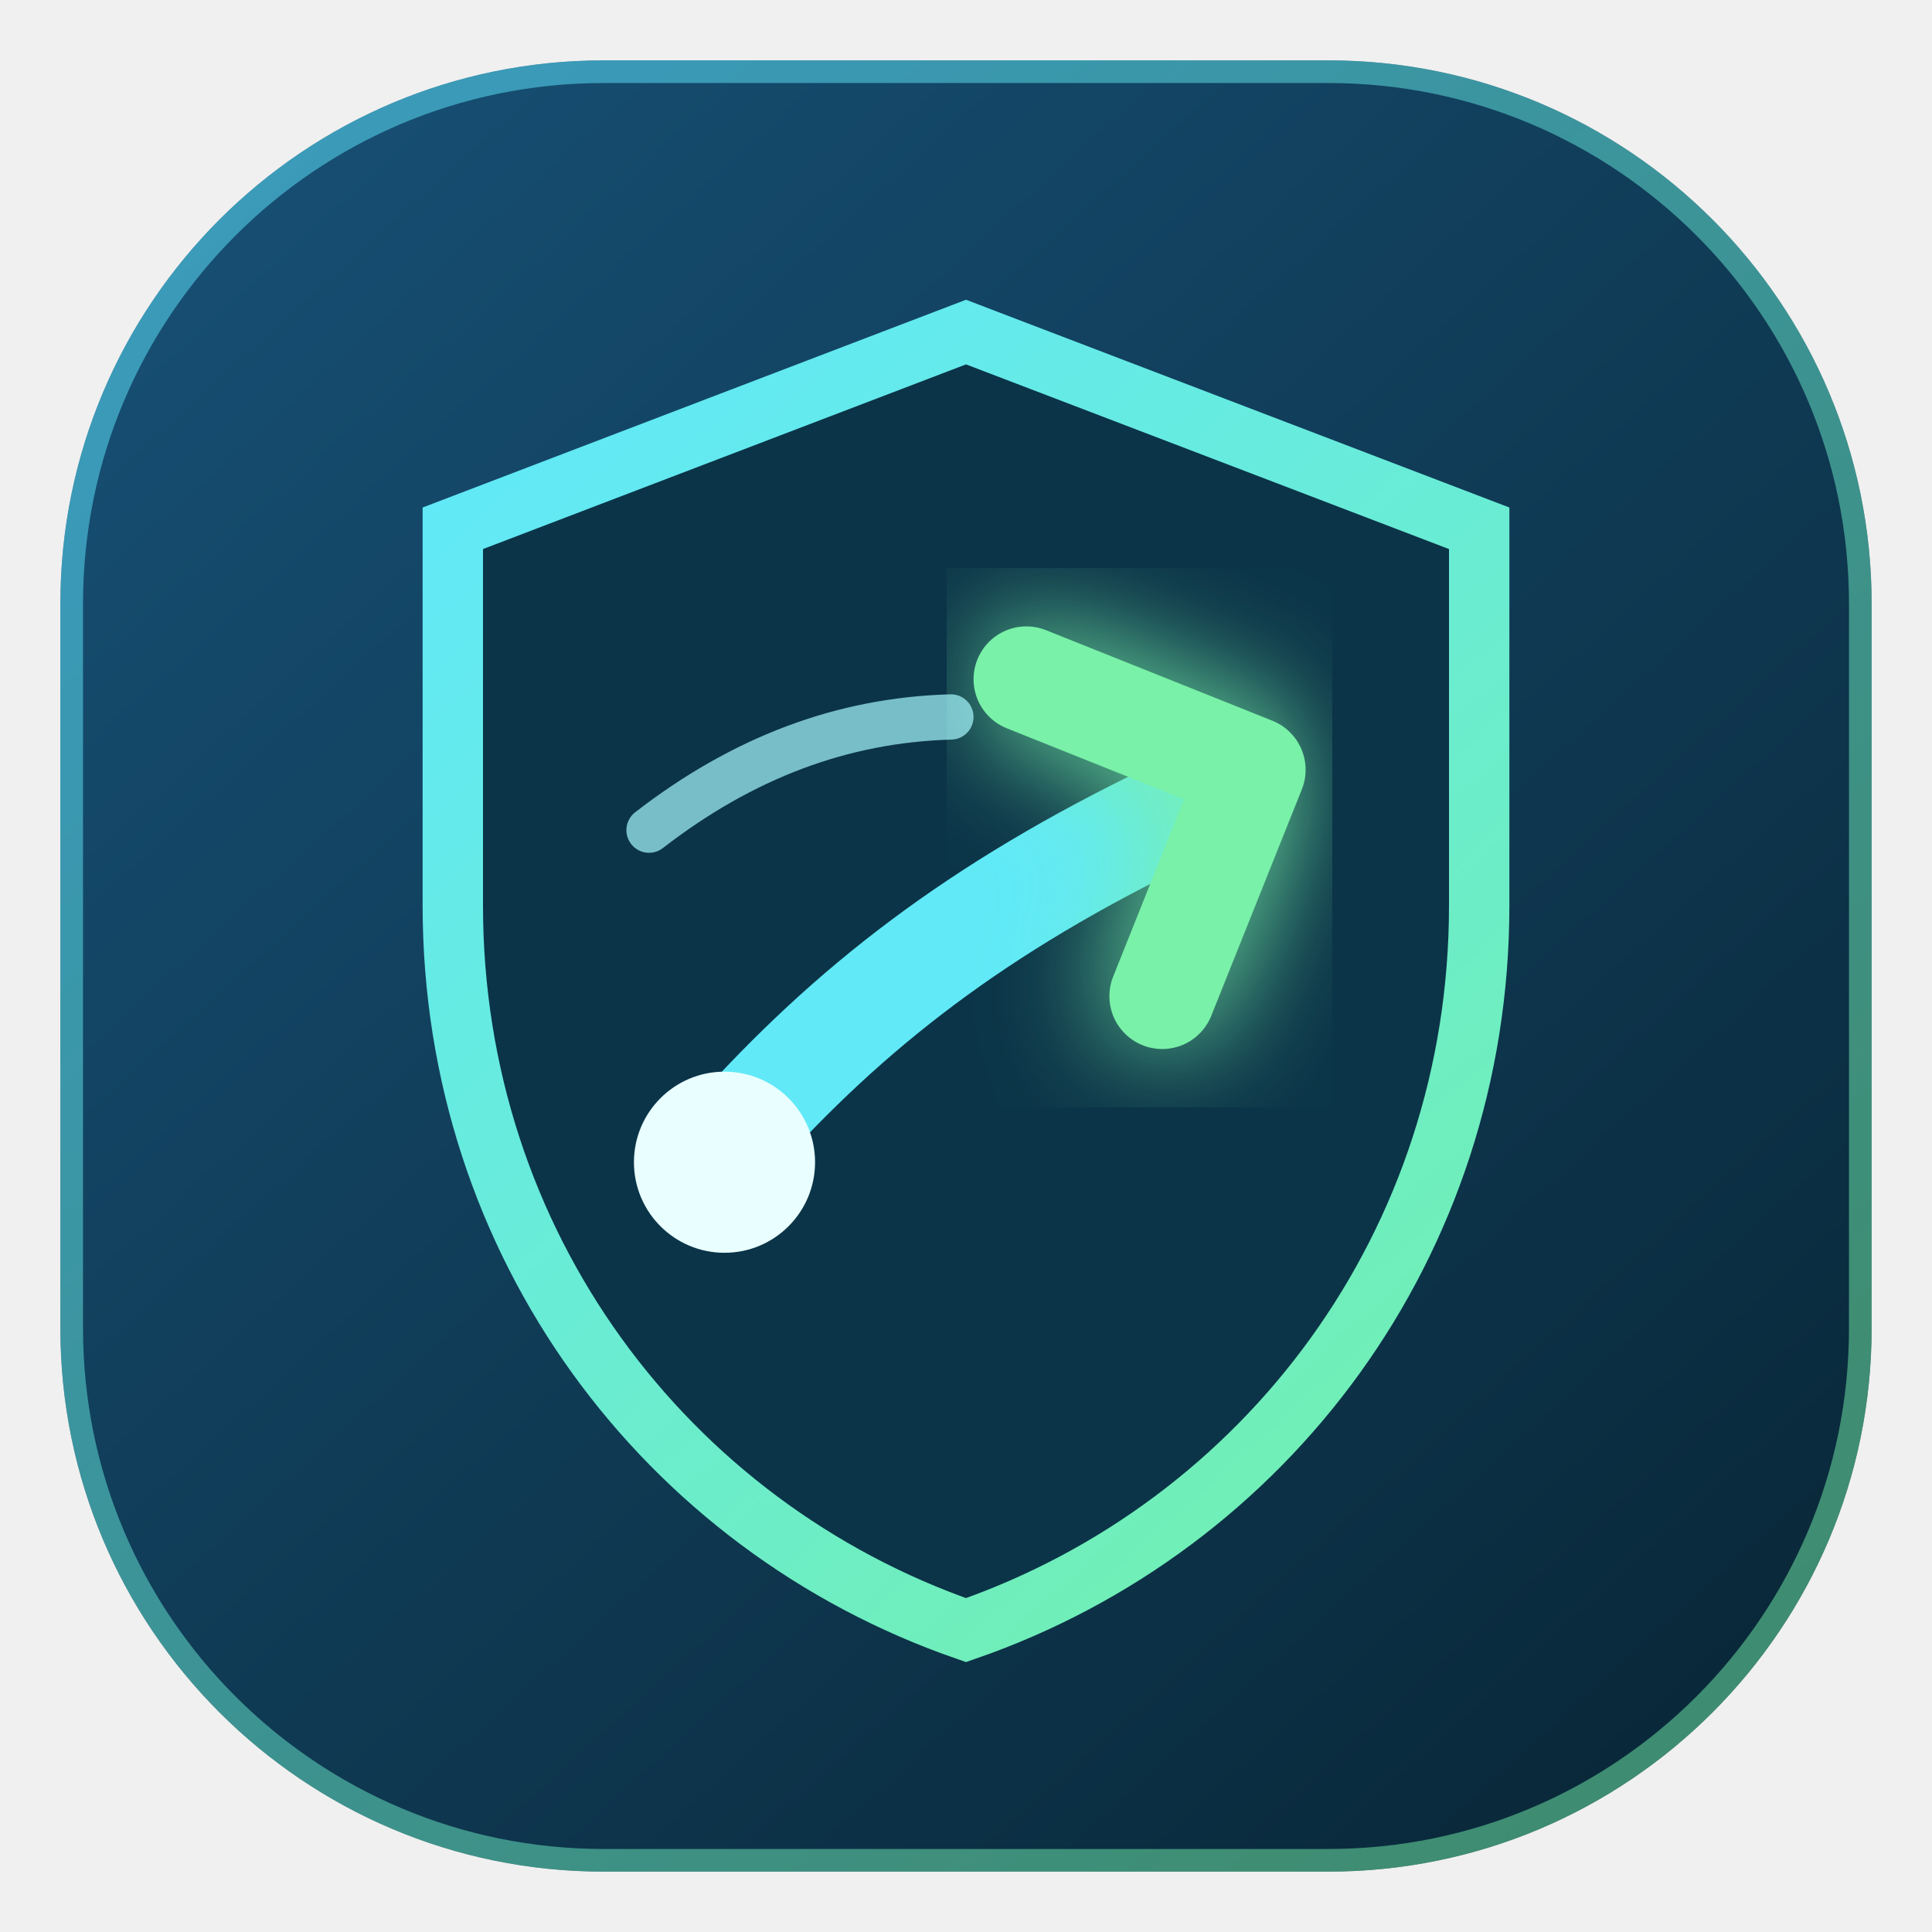
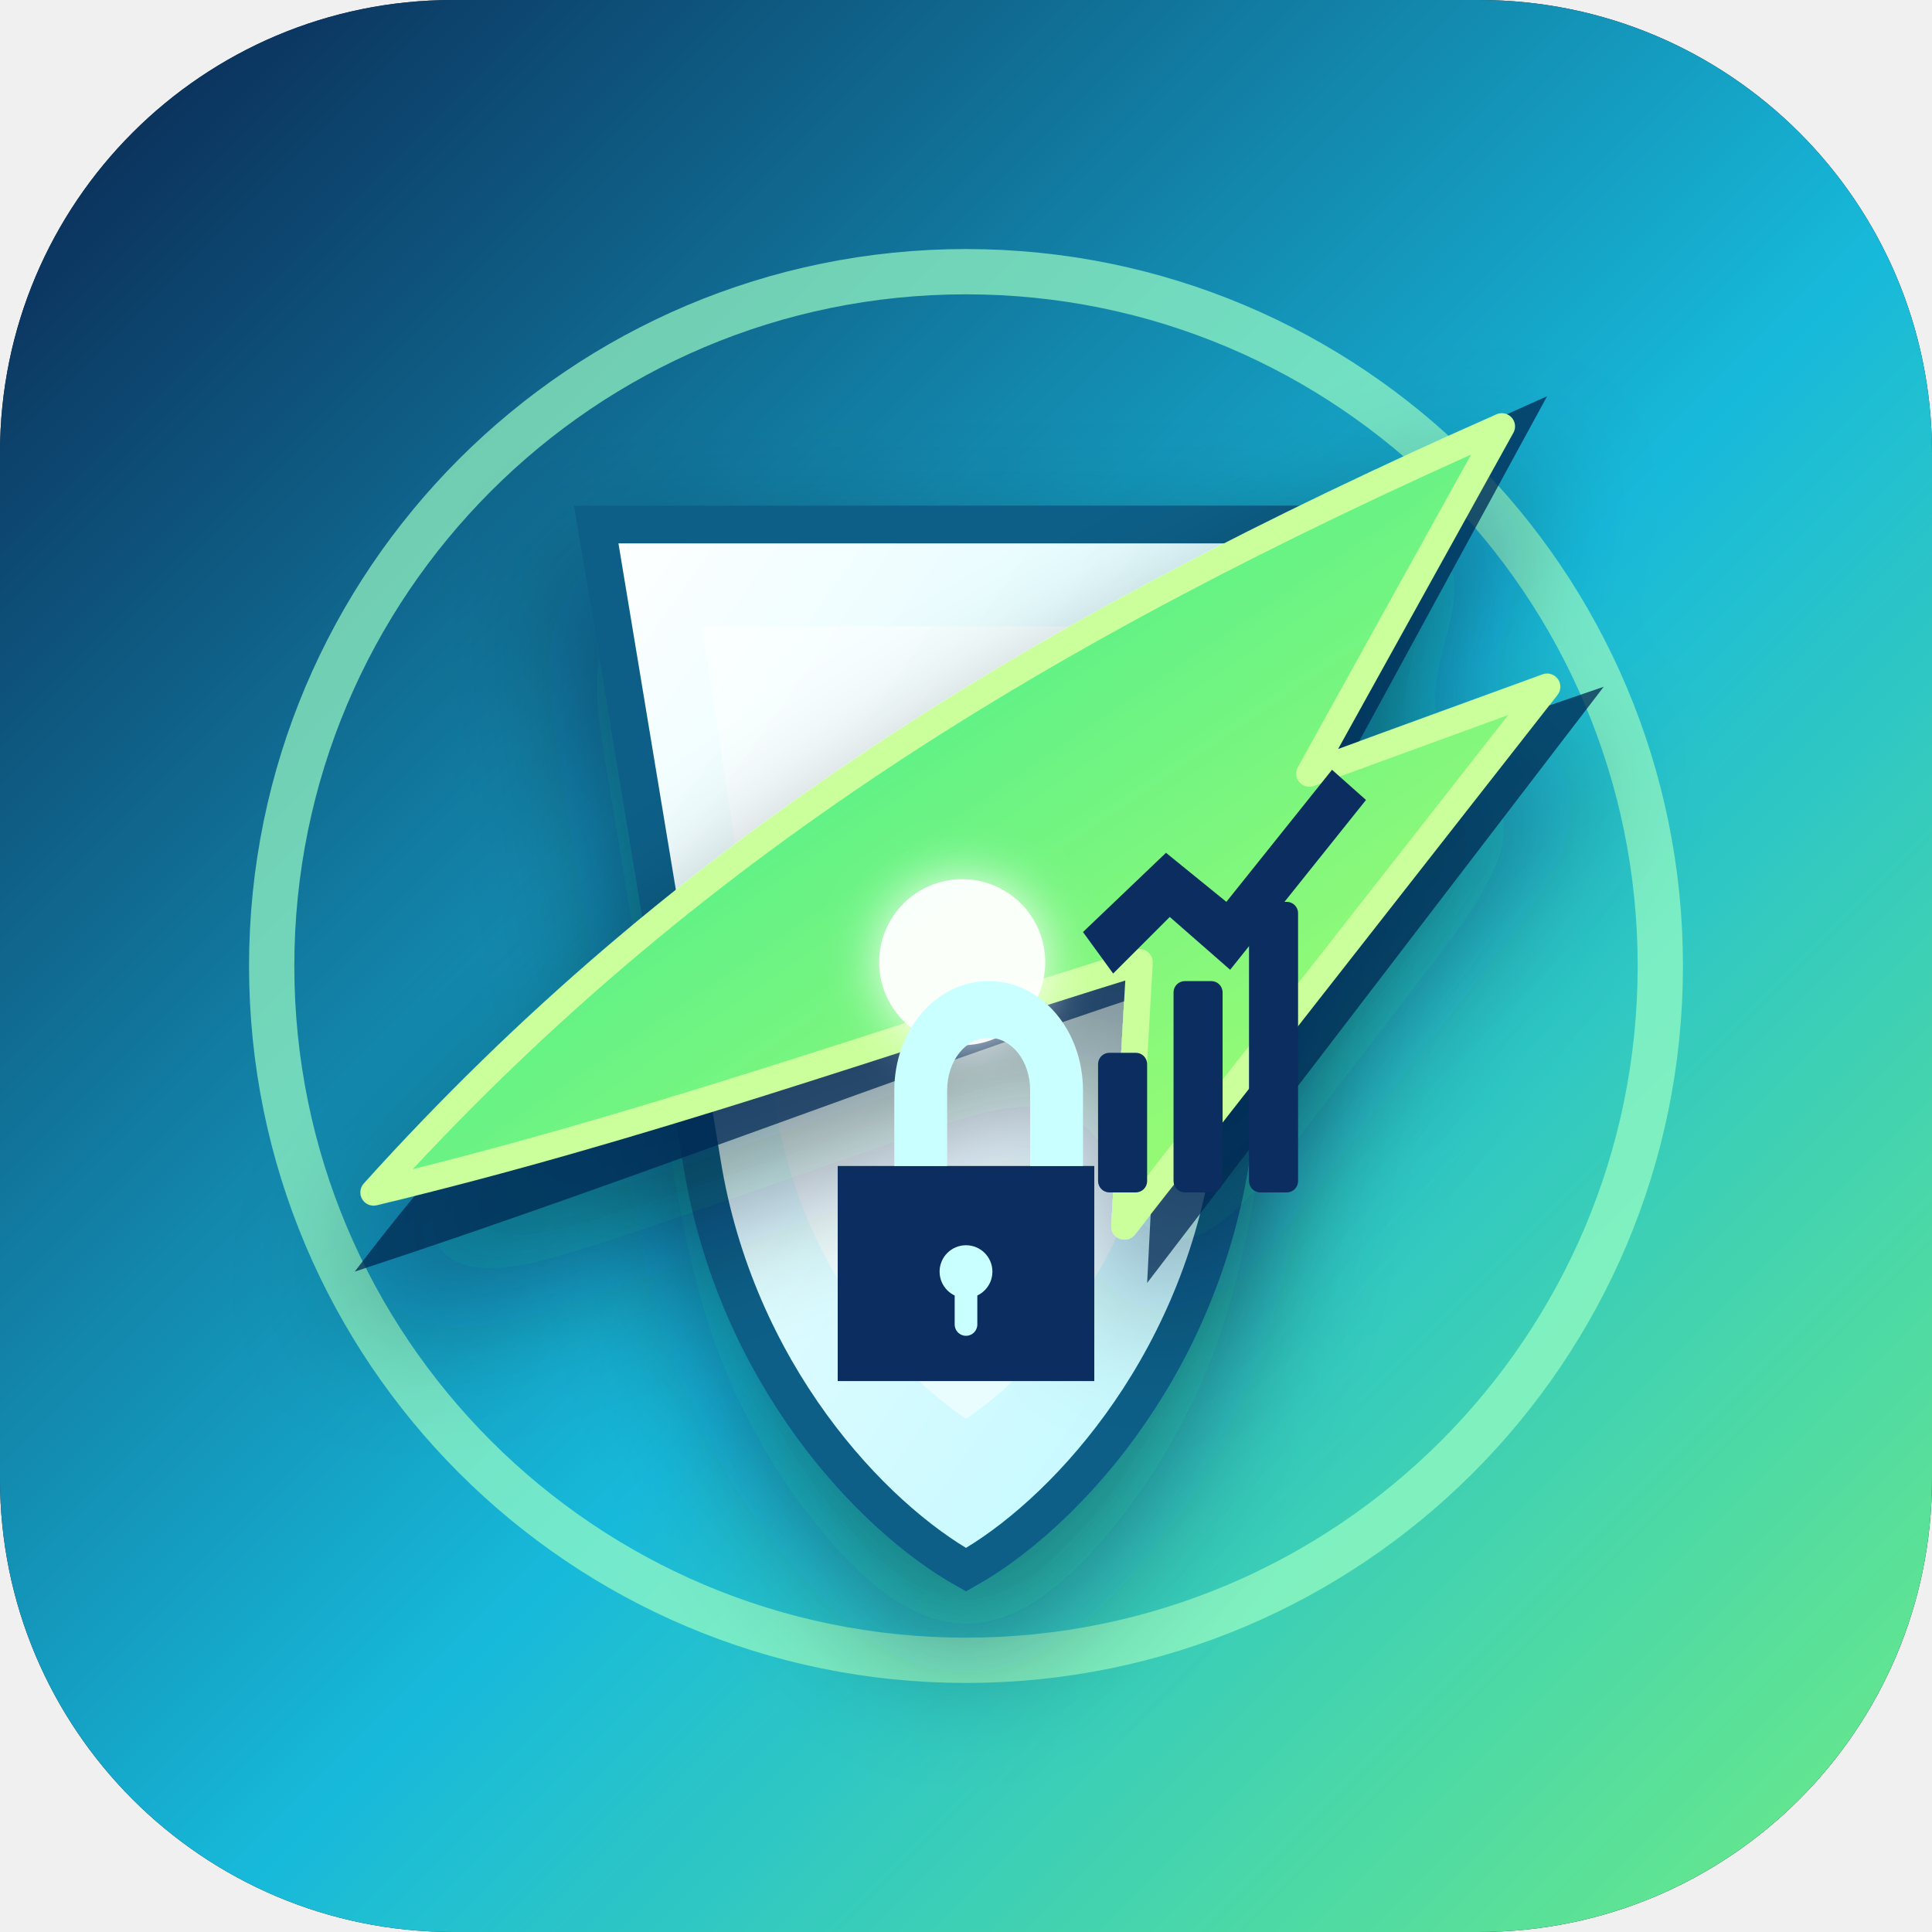
- <svg xmlns="http://www.w3.org/2000/svg" width="128" height="128" viewBox="0 0 128 128" fill="none">
+ <svg xmlns="http://www.w3.org/2000/svg" width="512" height="512" viewBox="0 0 512 512">
  <defs>
-     <linearGradient id="bg" x1="16" y1="12" x2="112" y2="118" gradientUnits="userSpaceOnUse">
-       <stop stop-color="#164E72" />
-       <stop offset="1" stop-color="#092839" />
+     <linearGradient id="bg" x1="0" x2="1" y1="0" y2="1">
+       <stop stop-color="#09204f" />
+       <stop offset=".55" stop-color="#18c7ea" />
+       <stop offset="1" stop-color="#78ff8b" />
    </linearGradient>
-     <linearGradient id="edge" x1="25" y1="22" x2="102" y2="108" gradientUnits="userSpaceOnUse">
-       <stop stop-color="#5FE8FF" />
-       <stop offset="1" stop-color="#74F0A9" />
+     <linearGradient id="shield" x1="0" x2="1" y1="0" y2="1">
+       <stop stop-color="#ffffff" />
+       <stop offset="1" stop-color="#b9f8ff" />
    </linearGradient>
-     <filter id="glow" x="-35%" y="-35%" width="170%" height="170%">
-       <feGaussianBlur stdDeviation="4" result="blur" />
+     <linearGradient id="arrow" x1="0" x2="1" y1="0" y2="1">
+       <stop stop-color="#28e899" />
+       <stop offset="1" stop-color="#b1ff6d" />
+     </linearGradient>
+     <filter id="shadow" x="-40%" y="-40%" width="180%" height="180%">
+       <feDropShadow dx="0" dy="18" stdDeviation="18" flood-color="#031428" flood-opacity=".45" />
+     </filter>
+     <filter id="glow" x="-60%" y="-60%" width="220%" height="220%">
+       <feGaussianBlur stdDeviation="7" result="b" />
      <feMerge>
-         <feMergeNode in="blur" />
+         <feMergeNode in="b" />
        <feMergeNode in="SourceGraphic" />
      </feMerge>
    </filter>
  </defs>
-   <rect x="4" y="4" width="120" height="120" rx="36" fill="url(#bg)" />
-   <rect x="4.75" y="4.75" width="118.5" height="118.5" rx="35.25" stroke="url(#edge)" stroke-opacity=".5" stroke-width="1.5" />
-   <path d="M64 22L98 35V60C98 82.4 83.9 101.1 64 108C44.1 101.1 30 82.4 30 60V35L64 22Z" fill="#0B3448" stroke="url(#edge)" stroke-width="4" />
-   <path d="M48 76C55.5 67.5 63.7 60.8 76.5 54.5" stroke="#61E9F7" stroke-width="7" stroke-linecap="round" />
-   <path d="M68 45L83 51L77 66" stroke="#79F1A8" stroke-width="7" stroke-linecap="round" stroke-linejoin="round" filter="url(#glow)" />
-   <circle cx="48" cy="77" r="6" fill="#E9FFFF" />
-   <path d="M43 55C49.2 50.2 55.8 47.7 63 47.5" stroke="#A7F9FF" stroke-width="3" stroke-linecap="round" opacity=".7" />
+   <rect width="512" height="512" rx="120" fill="#071827" />
+   <rect width="512" height="512" rx="120" fill="url(#bg)" opacity=".92" />
+   <circle cx="256" cy="256" r="184" fill="none" stroke="#9effc4" stroke-width="12" opacity=".68" />
+   <g filter="url(#shadow)">
+     <path d="M158 139h196l-28 169c-9 56-45 94-70 108-25-14-61-52-70-108L158 139z" fill="url(#shield)" stroke="#0b5f88" stroke-width="10" />
+     <path d="M186 166h140l-20 130c-7 40-32 68-50 80-18-12-43-40-50-80L186 166z" fill="#ffffff" opacity=".52" />
+   </g>
+   <g filter="url(#shadow)">
+     <path d="M94 337C176 229 277 164 410 105l-55 101 70-24-121 158 4-78C235 286 170 312 94 337z" fill="#062b53" opacity=".75" />
+     <path d="M99 316C181 225 276 167 398 113l-51 92 63-23-112 143 4-70C234 276 170 299 99 316z" fill="url(#arrow)" stroke="#caff9c" stroke-width="7" stroke-linejoin="round" />
+   </g>
+   <circle cx="255" cy="255" r="22" fill="#fff" opacity=".96" filter="url(#glow)" />
+   <path d="M222 309h68v57h-68z" rx="11" fill="#0b2d60" />
+   <path d="M237 309v-20c0-16 11-29 25-29s25 13 25 29v20h-14v-20c0-8-5-14-11-14s-11 6-11 14v20z" fill="#caffff" />
+   <circle cx="256" cy="337" r="7" fill="#caffff" />
+   <path d="M256 337v14" stroke="#caffff" stroke-width="6" stroke-linecap="round" />
+   <g fill="#0b2d60">
+     <rect x="291" y="279" width="13" height="37" rx="3" />
+     <rect x="311" y="260" width="13" height="56" rx="3" />
+     <rect x="331" y="239" width="13" height="77" rx="3" />
+     <path d="M287 247l22-21 16 13 28-35 9 8-36 45-16-14-15 15z" />
+   </g>
</svg>
